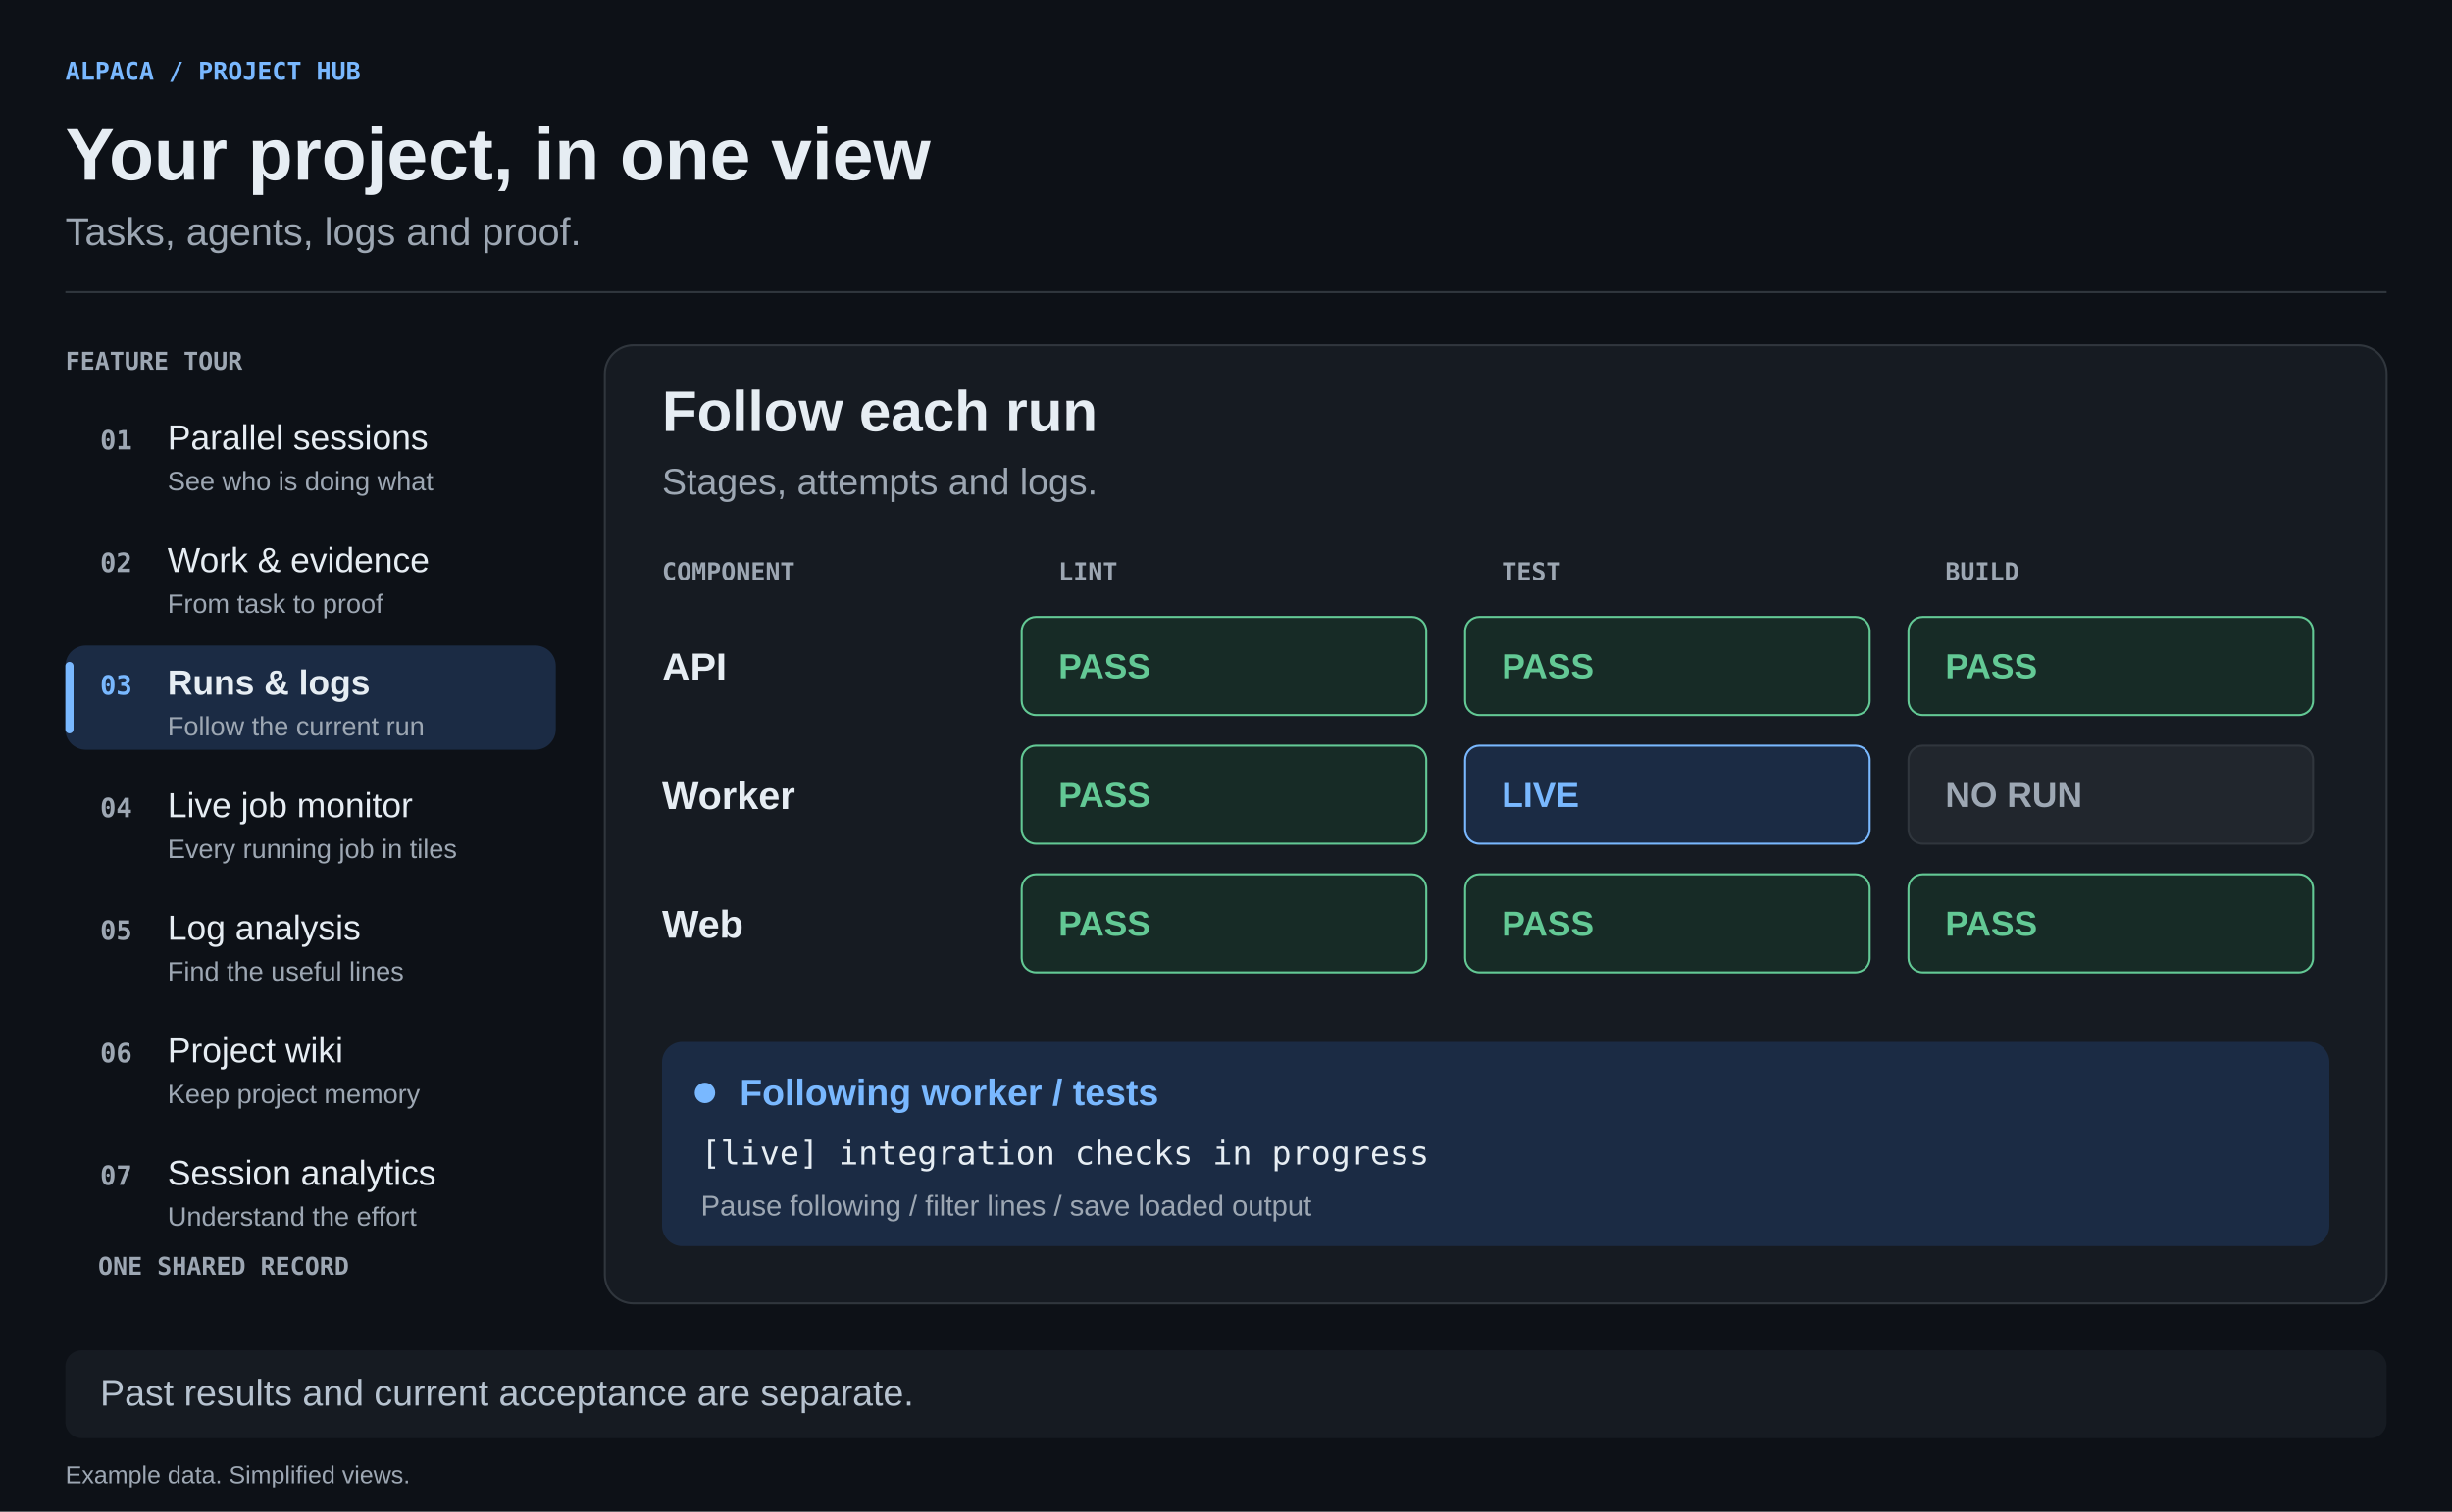
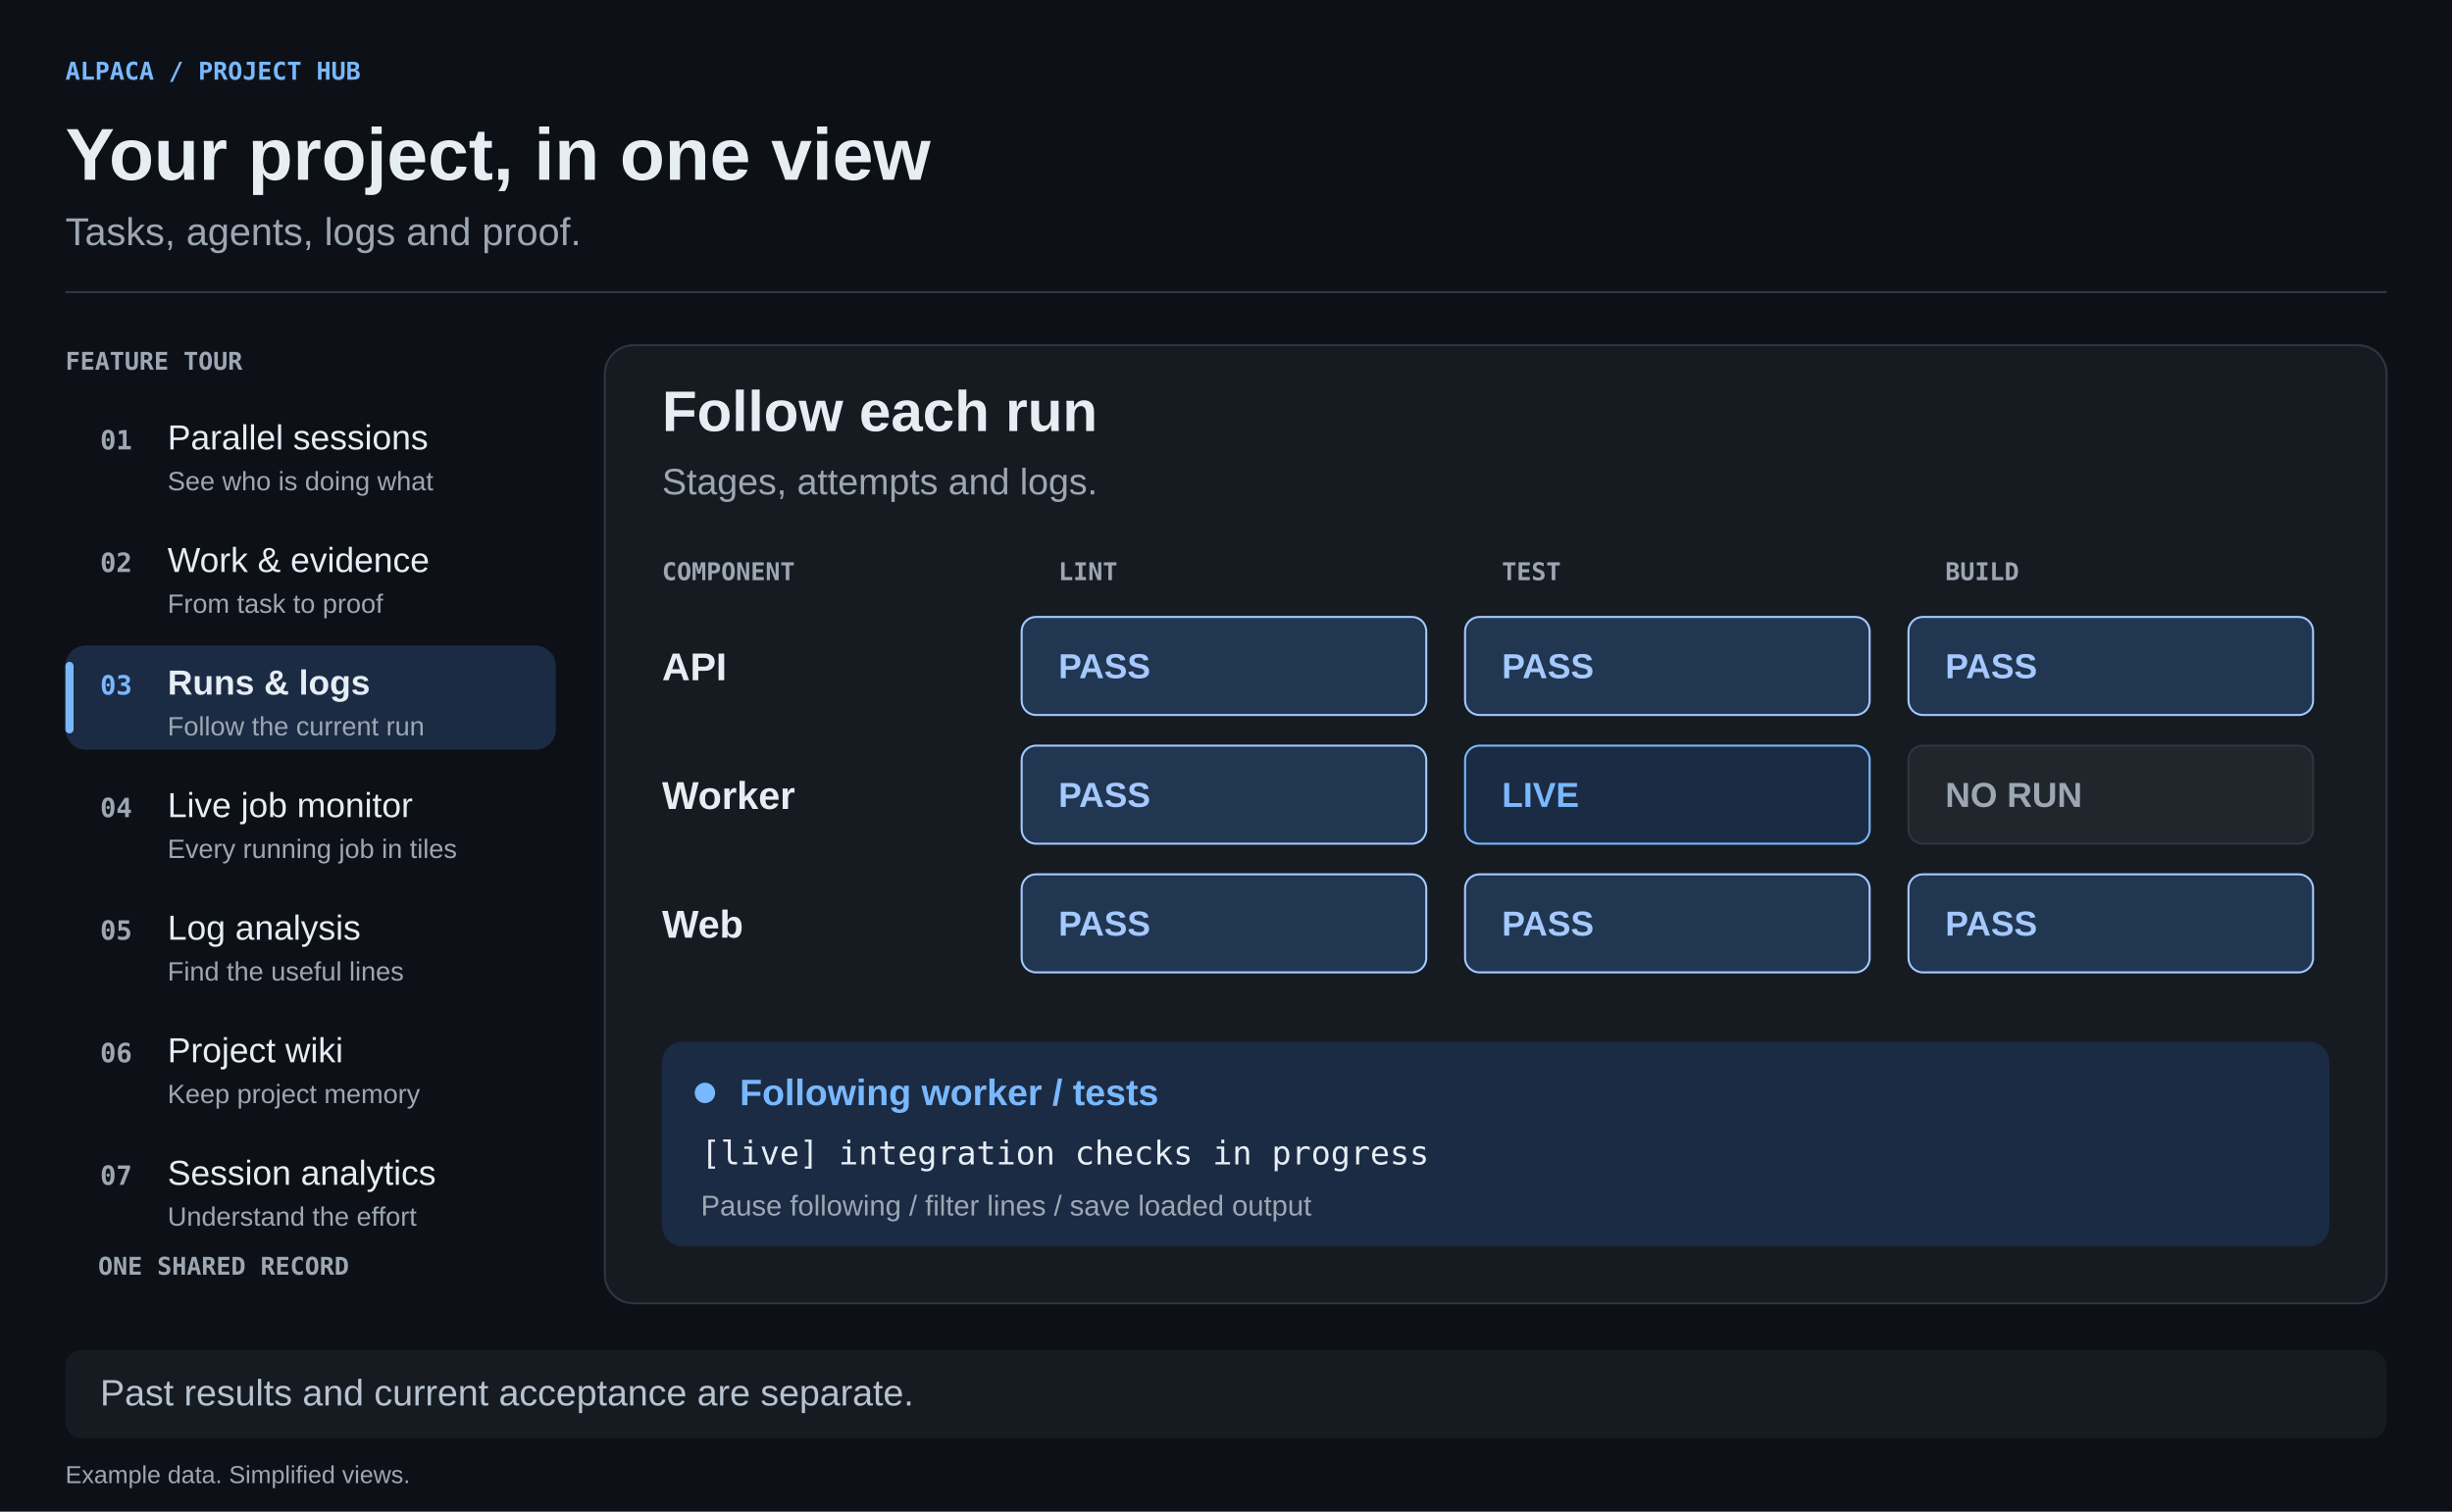
<svg xmlns="http://www.w3.org/2000/svg" width="1200" height="740" viewBox="0 0 1200 740" role="img" aria-labelledby="title desc">
  <rect x="0" y="0" width="1200" height="740" rx="0" fill="#0d1117" />
  <text x="32" y="39" font-family="DejaVu Sans Mono, monospace" font-size="12" font-weight="700" fill="#79b8ff">ALPACA / PROJECT HUB</text>
  <text x="32" y="88" font-family="Arial, Helvetica, sans-serif" font-size="36" font-weight="700" fill="#e6edf3">Your project, in one view</text>
  <text x="32" y="120" font-family="Arial, Helvetica, sans-serif" font-size="19" font-weight="400" fill="#9da7b3">Tasks, agents, logs and proof.</text>
  <path d="M32 143L1168 143" stroke="#30363d" fill="none" />
  <text x="32" y="181" font-family="DejaVu Sans Mono, monospace" font-size="12" font-weight="700" fill="#9da7b3">FEATURE TOUR</text>
  <text x="49" y="220.0" font-family="DejaVu Sans Mono, monospace" font-size="13" font-weight="700" fill="#9da7b3">01</text>
  <text x="82" y="220.0" font-family="Arial, Helvetica, sans-serif" font-size="17" font-weight="400" fill="#e6edf3">Parallel sessions</text>
  <text x="82" y="240.0" font-family="Arial, Helvetica, sans-serif" font-size="13" font-weight="400" fill="#9da7b3">See who is doing what</text>
  <text x="49" y="280.0" font-family="DejaVu Sans Mono, monospace" font-size="13" font-weight="700" fill="#9da7b3">02</text>
  <text x="82" y="280.0" font-family="Arial, Helvetica, sans-serif" font-size="17" font-weight="400" fill="#e6edf3">Work &amp; evidence</text>
  <text x="82" y="300.0" font-family="Arial, Helvetica, sans-serif" font-size="13" font-weight="400" fill="#9da7b3">From task to proof</text>
  <rect x="32" y="316.0" width="240" height="51.0" rx="10" fill="#1b2b44" />
  <rect x="32" y="324.0" width="4" height="35.0" rx="2" fill="#79b8ff" />
  <text x="49" y="340.0" font-family="DejaVu Sans Mono, monospace" font-size="13" font-weight="700" fill="#79b8ff">03</text>
  <text x="82" y="340.0" font-family="Arial, Helvetica, sans-serif" font-size="17" font-weight="700" fill="#e6edf3">Runs &amp; logs</text>
  <text x="82" y="360.0" font-family="Arial, Helvetica, sans-serif" font-size="13" font-weight="400" fill="#9da7b3">Follow the current run</text>
  <text x="49" y="400.0" font-family="DejaVu Sans Mono, monospace" font-size="13" font-weight="700" fill="#9da7b3">04</text>
  <text x="82" y="400.0" font-family="Arial, Helvetica, sans-serif" font-size="17" font-weight="400" fill="#e6edf3">Live job monitor</text>
  <text x="82" y="420.0" font-family="Arial, Helvetica, sans-serif" font-size="13" font-weight="400" fill="#9da7b3">Every running job in tiles</text>
  <text x="49" y="460.0" font-family="DejaVu Sans Mono, monospace" font-size="13" font-weight="700" fill="#9da7b3">05</text>
  <text x="82" y="460.0" font-family="Arial, Helvetica, sans-serif" font-size="17" font-weight="400" fill="#e6edf3">Log analysis</text>
  <text x="82" y="480.0" font-family="Arial, Helvetica, sans-serif" font-size="13" font-weight="400" fill="#9da7b3">Find the useful lines</text>
  <text x="49" y="520.0" font-family="DejaVu Sans Mono, monospace" font-size="13" font-weight="700" fill="#9da7b3">06</text>
  <text x="82" y="520.0" font-family="Arial, Helvetica, sans-serif" font-size="17" font-weight="400" fill="#e6edf3">Project wiki</text>
  <text x="82" y="540.0" font-family="Arial, Helvetica, sans-serif" font-size="13" font-weight="400" fill="#9da7b3">Keep project memory</text>
  <text x="49" y="580.0" font-family="DejaVu Sans Mono, monospace" font-size="13" font-weight="700" fill="#9da7b3">07</text>
  <text x="82" y="580.0" font-family="Arial, Helvetica, sans-serif" font-size="17" font-weight="400" fill="#e6edf3">Session analytics</text>
  <text x="82" y="600.0" font-family="Arial, Helvetica, sans-serif" font-size="13" font-weight="400" fill="#9da7b3">Understand the effort</text>
  <text x="48" y="624" font-family="DejaVu Sans Mono, monospace" font-size="12" font-weight="700" fill="#9da7b3">ONE SHARED RECORD</text>
  <rect x="296" y="169" width="872" height="469" rx="14" fill="#161b22" stroke="#30363d" />
  <text x="324" y="211" font-family="Arial, Helvetica, sans-serif" font-size="28" font-weight="700" fill="#e6edf3">Follow each run</text>
  <text x="324" y="242" font-family="Arial, Helvetica, sans-serif" font-size="18" font-weight="400" fill="#9da7b3">Stages, attempts and logs.</text>
  <text x="324" y="284" font-family="DejaVu Sans Mono, monospace" font-size="12" font-weight="700" fill="#9da7b3">COMPONENT</text>
  <text x="518" y="284" font-family="DejaVu Sans Mono, monospace" font-size="12" font-weight="700" fill="#9da7b3">LINT</text>
  <text x="735" y="284" font-family="DejaVu Sans Mono, monospace" font-size="12" font-weight="700" fill="#9da7b3">TEST</text>
  <text x="952" y="284" font-family="DejaVu Sans Mono, monospace" font-size="12" font-weight="700" fill="#9da7b3">BUILD</text>
  <text x="324" y="333" font-family="Arial, Helvetica, sans-serif" font-size="19" font-weight="600" fill="#e6edf3">API</text>
-   <rect x="500" y="302" width="198" height="48" rx="7" fill="#172b26" stroke="#63c995" />
-   <text x="518" y="332" font-family="Arial, Helvetica, sans-serif" font-size="17" font-weight="600" fill="#63c995">PASS</text>
-   <rect x="717" y="302" width="198" height="48" rx="7" fill="#172b26" stroke="#63c995" />
-   <text x="735" y="332" font-family="Arial, Helvetica, sans-serif" font-size="17" font-weight="600" fill="#63c995">PASS</text>
-   <rect x="934" y="302" width="198" height="48" rx="7" fill="#172b26" stroke="#63c995" />
-   <text x="952" y="332" font-family="Arial, Helvetica, sans-serif" font-size="17" font-weight="600" fill="#63c995">PASS</text>
+   <rect x="500" y="302" width="198" height="48" rx="7" fill="#203651" stroke="#a5c9ff" />
+   <text x="518" y="332" font-family="Arial, Helvetica, sans-serif" font-size="17" font-weight="600" fill="#a5c9ff">PASS</text>
+   <rect x="717" y="302" width="198" height="48" rx="7" fill="#203651" stroke="#a5c9ff" />
+   <text x="735" y="332" font-family="Arial, Helvetica, sans-serif" font-size="17" font-weight="600" fill="#a5c9ff">PASS</text>
+   <rect x="934" y="302" width="198" height="48" rx="7" fill="#203651" stroke="#a5c9ff" />
+   <text x="952" y="332" font-family="Arial, Helvetica, sans-serif" font-size="17" font-weight="600" fill="#a5c9ff">PASS</text>
  <text x="324" y="396" font-family="Arial, Helvetica, sans-serif" font-size="19" font-weight="600" fill="#e6edf3">Worker</text>
-   <rect x="500" y="365" width="198" height="48" rx="7" fill="#172b26" stroke="#63c995" />
-   <text x="518" y="395" font-family="Arial, Helvetica, sans-serif" font-size="17" font-weight="600" fill="#63c995">PASS</text>
+   <rect x="500" y="365" width="198" height="48" rx="7" fill="#203651" stroke="#a5c9ff" />
+   <text x="518" y="395" font-family="Arial, Helvetica, sans-serif" font-size="17" font-weight="600" fill="#a5c9ff">PASS</text>
  <rect x="717" y="365" width="198" height="48" rx="7" fill="#1b2b44" stroke="#79b8ff" />
  <text x="735" y="395" font-family="Arial, Helvetica, sans-serif" font-size="17" font-weight="600" fill="#79b8ff">LIVE</text>
  <rect x="934" y="365" width="198" height="48" rx="7" fill="#21262d" stroke="#30363d" />
  <text x="952" y="395" font-family="Arial, Helvetica, sans-serif" font-size="17" font-weight="600" fill="#9da7b3">NO RUN</text>
  <text x="324" y="459" font-family="Arial, Helvetica, sans-serif" font-size="19" font-weight="600" fill="#e6edf3">Web</text>
-   <rect x="500" y="428" width="198" height="48" rx="7" fill="#172b26" stroke="#63c995" />
-   <text x="518" y="458" font-family="Arial, Helvetica, sans-serif" font-size="17" font-weight="600" fill="#63c995">PASS</text>
-   <rect x="717" y="428" width="198" height="48" rx="7" fill="#172b26" stroke="#63c995" />
-   <text x="735" y="458" font-family="Arial, Helvetica, sans-serif" font-size="17" font-weight="600" fill="#63c995">PASS</text>
-   <rect x="934" y="428" width="198" height="48" rx="7" fill="#172b26" stroke="#63c995" />
-   <text x="952" y="458" font-family="Arial, Helvetica, sans-serif" font-size="17" font-weight="600" fill="#63c995">PASS</text>
+   <rect x="500" y="428" width="198" height="48" rx="7" fill="#203651" stroke="#a5c9ff" />
+   <text x="518" y="458" font-family="Arial, Helvetica, sans-serif" font-size="17" font-weight="600" fill="#a5c9ff">PASS</text>
+   <rect x="717" y="428" width="198" height="48" rx="7" fill="#203651" stroke="#a5c9ff" />
+   <text x="735" y="458" font-family="Arial, Helvetica, sans-serif" font-size="17" font-weight="600" fill="#a5c9ff">PASS</text>
+   <rect x="934" y="428" width="198" height="48" rx="7" fill="#203651" stroke="#a5c9ff" />
+   <text x="952" y="458" font-family="Arial, Helvetica, sans-serif" font-size="17" font-weight="600" fill="#a5c9ff">PASS</text>
  <rect x="324" y="510" width="816" height="100" rx="10" fill="#1b2b44" />
  <circle cx="345" cy="535" r="5" fill="#79b8ff" />
  <text x="362" y="541" font-family="Arial, Helvetica, sans-serif" font-size="18" font-weight="700" fill="#79b8ff">Following worker / tests</text>
  <text x="343" y="570" font-family="DejaVu Sans Mono, monospace" font-size="16" font-weight="400" fill="#e6edf3">[live] integration checks in progress</text>
  <text x="343" y="595" font-family="Arial, Helvetica, sans-serif" font-size="14" font-weight="400" fill="#9da7b3">Pause following / filter lines / save loaded output</text>
  <rect x="32" y="661" width="1136" height="43" rx="8" fill="#161b22" />
  <text x="49" y="688" font-family="Arial, Helvetica, sans-serif" font-size="18" font-weight="400" fill="#b7c3d0">Past results and current acceptance are separate.</text>
  <text x="32" y="726" font-family="Arial, Helvetica, sans-serif" font-size="12" font-weight="400" fill="#9da7b3">Example data. Simplified views.</text>
</svg>
